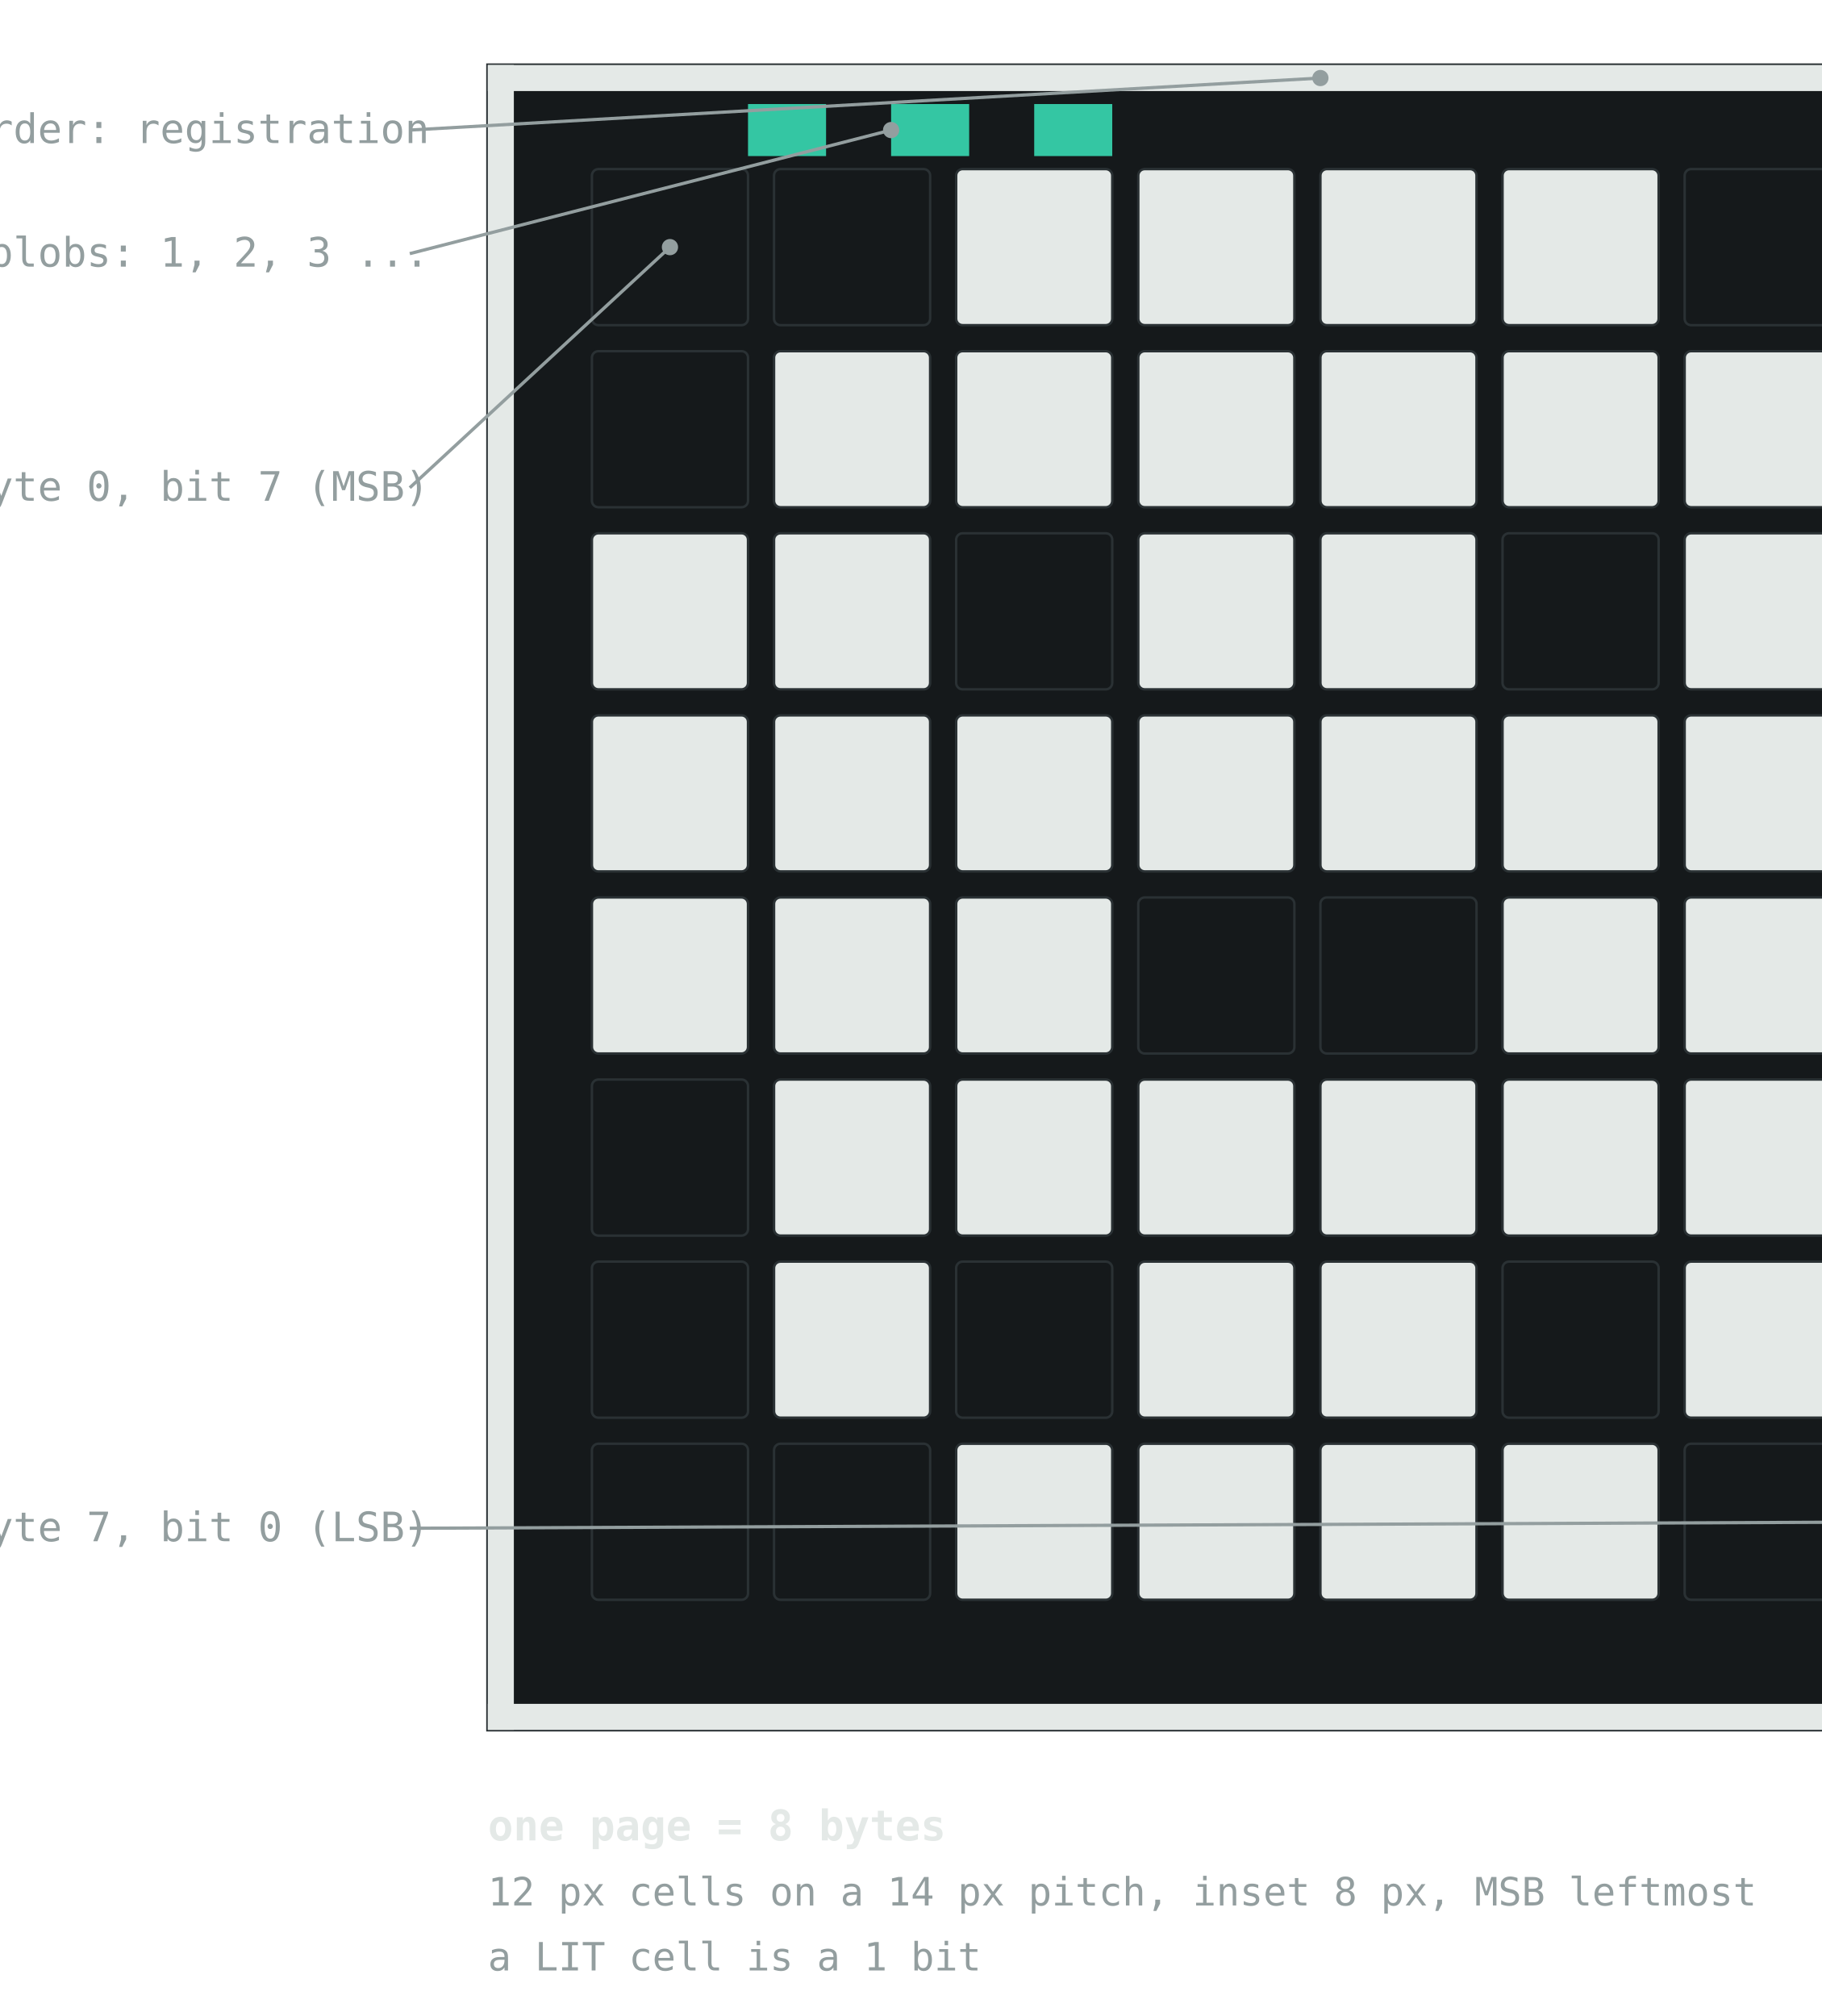
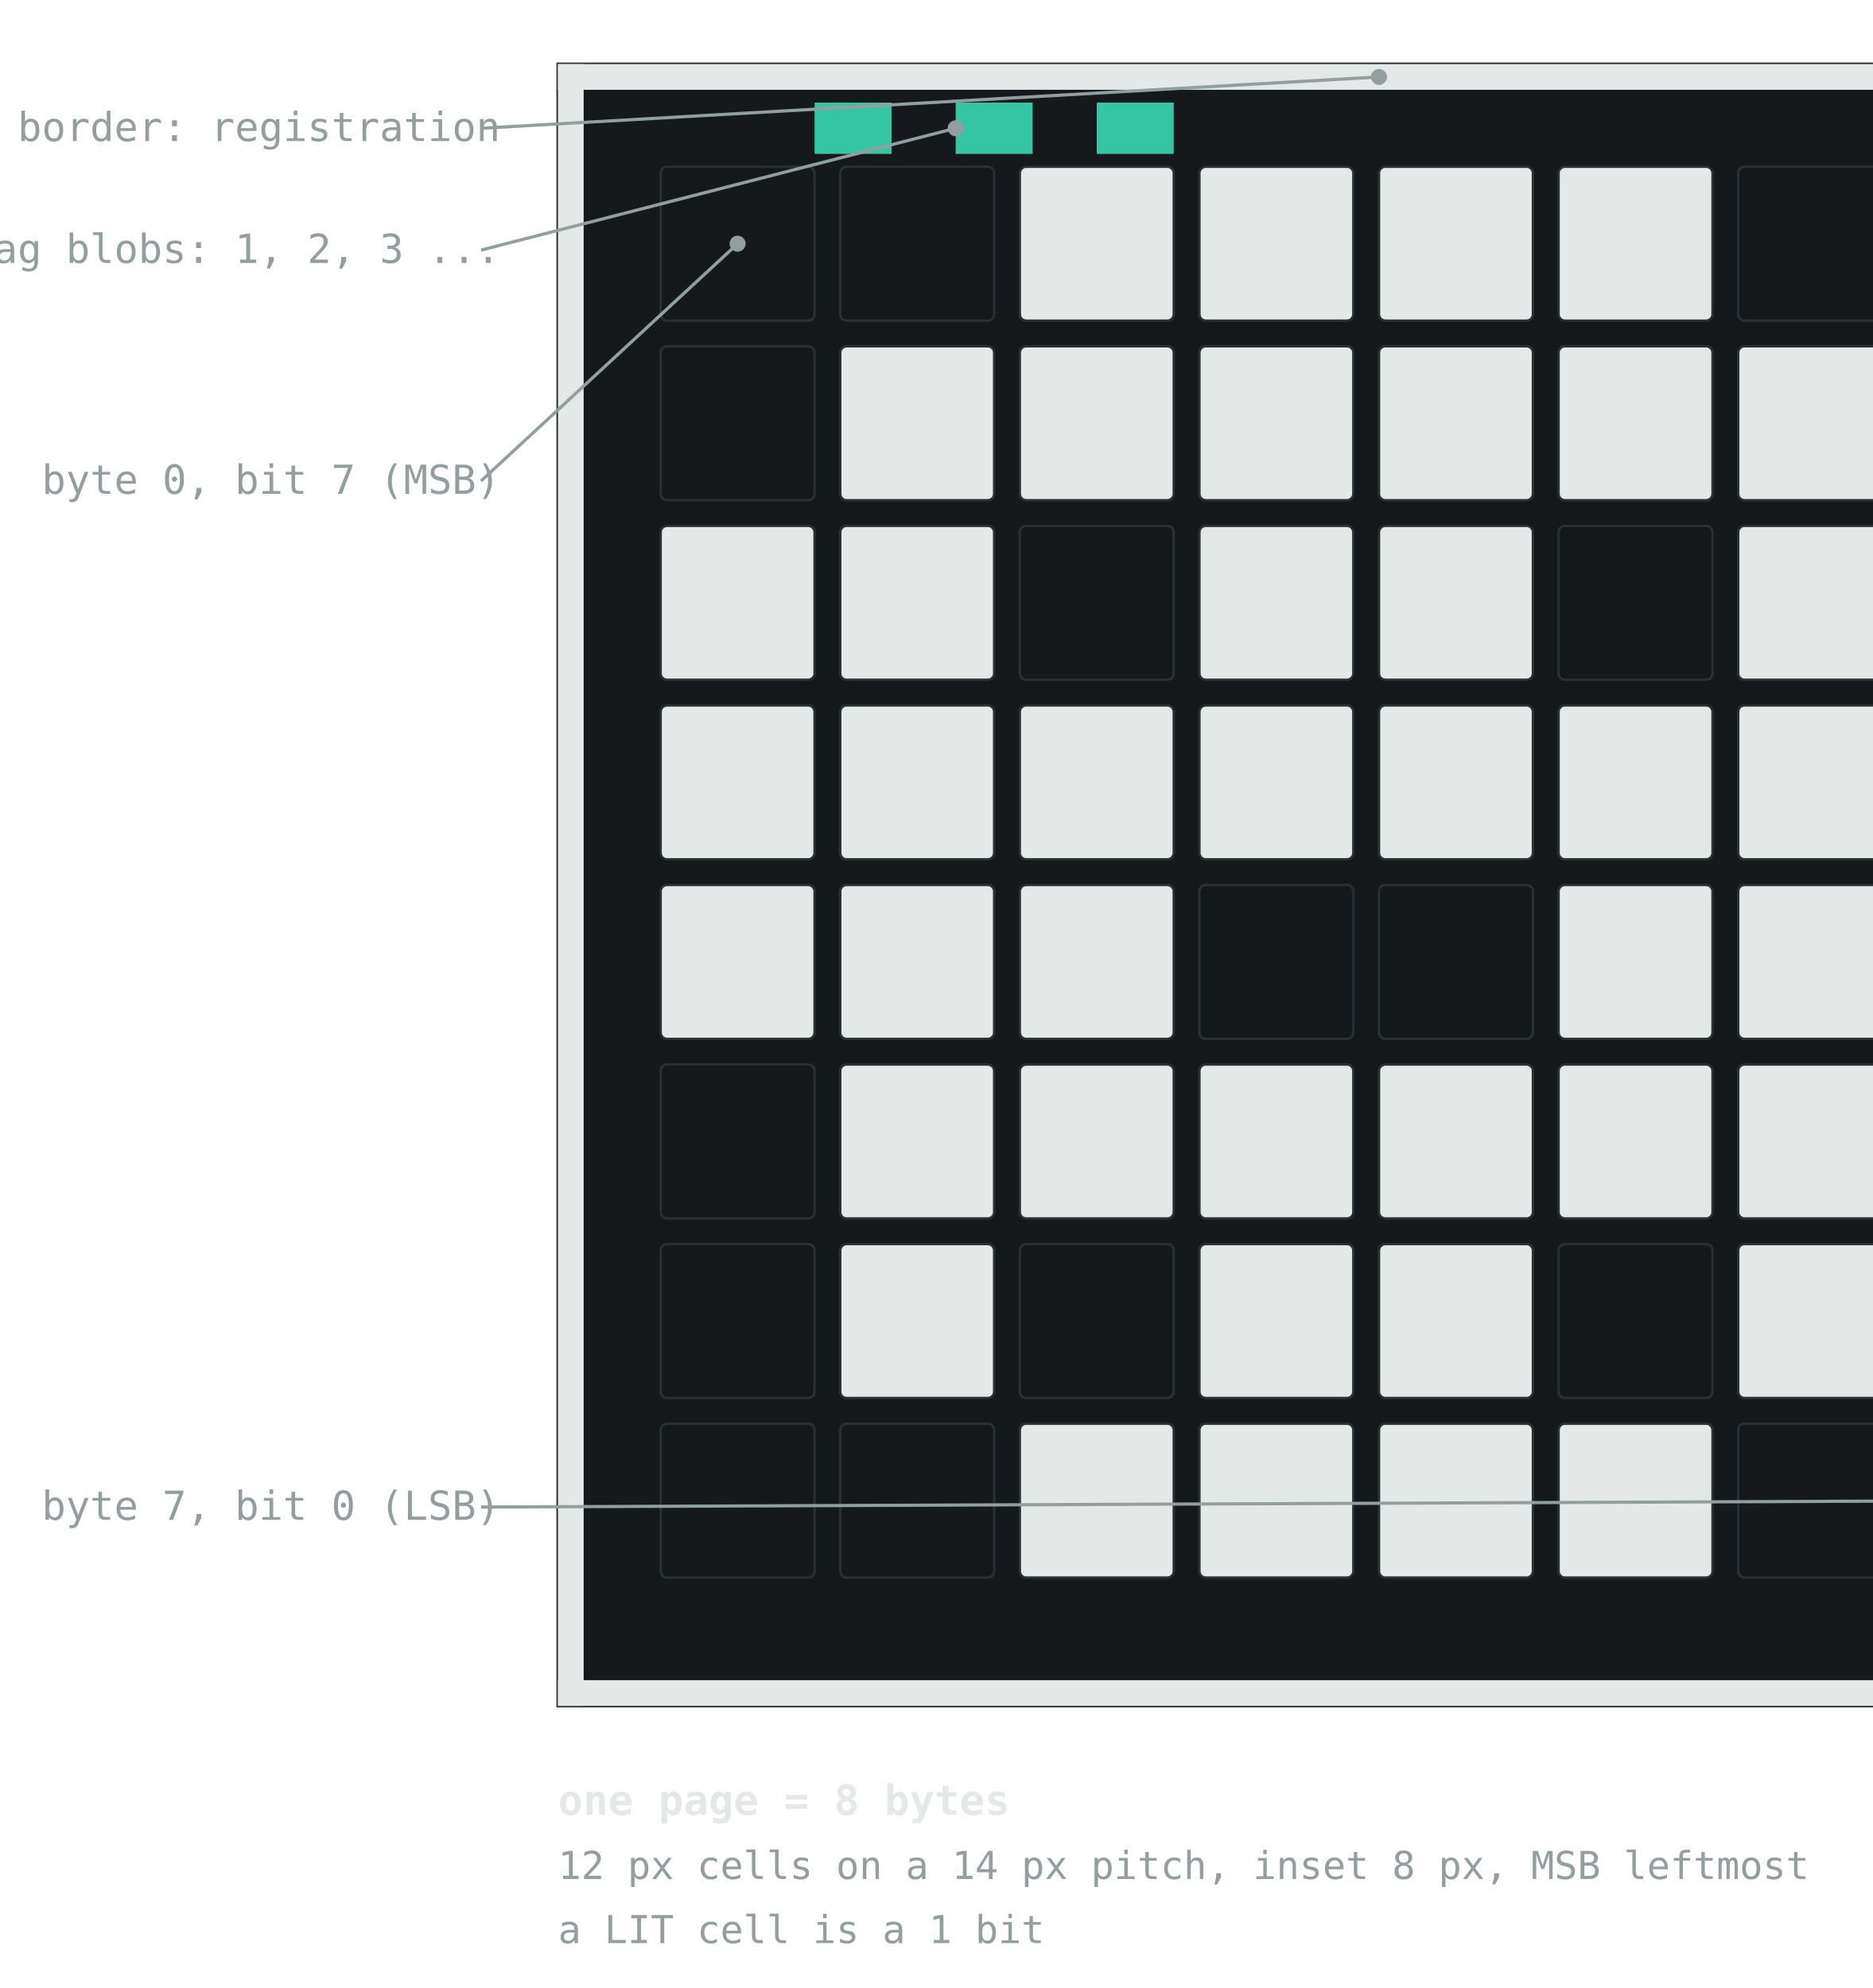
- <svg xmlns="http://www.w3.org/2000/svg" width="560" height="620" viewBox="0 0 560 620" font-family="ui-monospace,SFMono-Regular,Menlo,monospace" role="img" aria-label="layout of one 128 by 128 payload page">
+ <svg xmlns="http://www.w3.org/2000/svg" width="584" height="620" viewBox="-24 0 584 620" font-family="ui-monospace,SFMono-Regular,Menlo,monospace" role="img" aria-label="layout of one 128 by 128 payload page">
  <rect x="150.0" y="20" width="512.0" height="512.0" fill="#15191B" stroke="#2A3134" />
  <rect x="150.0" y="20.0" width="512.0" height="8.0" fill="#E4E9E7" />
  <rect x="150.0" y="524.0" width="512.0" height="8.0" fill="#E4E9E7" />
  <rect x="150.0" y="20.0" width="8.0" height="512.0" fill="#E4E9E7" />
  <rect x="654.0" y="20.0" width="8.0" height="512.0" fill="#E4E9E7" />
  <rect x="230.0" y="32.0" width="24.0" height="16.0" fill="#34C6A3" />
  <rect x="274.0" y="32.0" width="24.0" height="16.0" fill="#34C6A3" />
  <rect x="318.0" y="32.0" width="24.0" height="16.0" fill="#34C6A3" />
  <rect x="182.0" y="52.0" width="48.0" height="48.0" rx="2" fill="none" stroke="#2A3134" stroke-width="0.75" />
  <rect x="238.0" y="52.0" width="48.0" height="48.0" rx="2" fill="none" stroke="#2A3134" stroke-width="0.75" />
  <rect x="294.0" y="52.0" width="48.0" height="48.0" rx="2" fill="#E4E9E7" stroke="#2A3134" stroke-width="0.75" />
  <rect x="350.0" y="52.0" width="48.0" height="48.0" rx="2" fill="#E4E9E7" stroke="#2A3134" stroke-width="0.75" />
  <rect x="406.0" y="52.0" width="48.0" height="48.0" rx="2" fill="#E4E9E7" stroke="#2A3134" stroke-width="0.75" />
  <rect x="462.0" y="52.0" width="48.0" height="48.0" rx="2" fill="#E4E9E7" stroke="#2A3134" stroke-width="0.75" />
  <rect x="518.0" y="52.0" width="48.0" height="48.0" rx="2" fill="none" stroke="#2A3134" stroke-width="0.75" />
  <rect x="574.0" y="52.0" width="48.0" height="48.0" rx="2" fill="none" stroke="#2A3134" stroke-width="0.75" />
  <rect x="182.0" y="108.0" width="48.0" height="48.0" rx="2" fill="none" stroke="#2A3134" stroke-width="0.75" />
  <rect x="238.0" y="108.0" width="48.0" height="48.0" rx="2" fill="#E4E9E7" stroke="#2A3134" stroke-width="0.75" />
  <rect x="294.0" y="108.0" width="48.0" height="48.0" rx="2" fill="#E4E9E7" stroke="#2A3134" stroke-width="0.75" />
  <rect x="350.0" y="108.0" width="48.0" height="48.0" rx="2" fill="#E4E9E7" stroke="#2A3134" stroke-width="0.75" />
  <rect x="406.0" y="108.0" width="48.0" height="48.0" rx="2" fill="#E4E9E7" stroke="#2A3134" stroke-width="0.75" />
  <rect x="462.0" y="108.0" width="48.0" height="48.0" rx="2" fill="#E4E9E7" stroke="#2A3134" stroke-width="0.75" />
  <rect x="518.0" y="108.0" width="48.0" height="48.0" rx="2" fill="#E4E9E7" stroke="#2A3134" stroke-width="0.75" />
  <rect x="574.0" y="108.0" width="48.0" height="48.0" rx="2" fill="none" stroke="#2A3134" stroke-width="0.75" />
  <rect x="182.0" y="164.0" width="48.0" height="48.0" rx="2" fill="#E4E9E7" stroke="#2A3134" stroke-width="0.75" />
  <rect x="238.0" y="164.0" width="48.0" height="48.0" rx="2" fill="#E4E9E7" stroke="#2A3134" stroke-width="0.75" />
  <rect x="294.0" y="164.0" width="48.0" height="48.0" rx="2" fill="none" stroke="#2A3134" stroke-width="0.75" />
  <rect x="350.0" y="164.0" width="48.0" height="48.0" rx="2" fill="#E4E9E7" stroke="#2A3134" stroke-width="0.75" />
  <rect x="406.0" y="164.0" width="48.0" height="48.0" rx="2" fill="#E4E9E7" stroke="#2A3134" stroke-width="0.75" />
  <rect x="462.0" y="164.0" width="48.0" height="48.0" rx="2" fill="none" stroke="#2A3134" stroke-width="0.75" />
  <rect x="518.0" y="164.0" width="48.0" height="48.0" rx="2" fill="#E4E9E7" stroke="#2A3134" stroke-width="0.75" />
  <rect x="574.0" y="164.0" width="48.0" height="48.0" rx="2" fill="#E4E9E7" stroke="#2A3134" stroke-width="0.75" />
  <rect x="182.0" y="220.0" width="48.0" height="48.0" rx="2" fill="#E4E9E7" stroke="#2A3134" stroke-width="0.75" />
  <rect x="238.0" y="220.0" width="48.0" height="48.0" rx="2" fill="#E4E9E7" stroke="#2A3134" stroke-width="0.75" />
  <rect x="294.0" y="220.0" width="48.0" height="48.0" rx="2" fill="#E4E9E7" stroke="#2A3134" stroke-width="0.75" />
  <rect x="350.0" y="220.0" width="48.0" height="48.0" rx="2" fill="#E4E9E7" stroke="#2A3134" stroke-width="0.75" />
  <rect x="406.0" y="220.0" width="48.0" height="48.0" rx="2" fill="#E4E9E7" stroke="#2A3134" stroke-width="0.75" />
  <rect x="462.0" y="220.0" width="48.0" height="48.0" rx="2" fill="#E4E9E7" stroke="#2A3134" stroke-width="0.75" />
  <rect x="518.0" y="220.0" width="48.0" height="48.0" rx="2" fill="#E4E9E7" stroke="#2A3134" stroke-width="0.75" />
  <rect x="574.0" y="220.0" width="48.0" height="48.0" rx="2" fill="#E4E9E7" stroke="#2A3134" stroke-width="0.75" />
  <rect x="182.0" y="276.0" width="48.0" height="48.0" rx="2" fill="#E4E9E7" stroke="#2A3134" stroke-width="0.75" />
  <rect x="238.0" y="276.0" width="48.0" height="48.0" rx="2" fill="#E4E9E7" stroke="#2A3134" stroke-width="0.75" />
  <rect x="294.0" y="276.0" width="48.0" height="48.0" rx="2" fill="#E4E9E7" stroke="#2A3134" stroke-width="0.75" />
  <rect x="350.0" y="276.0" width="48.0" height="48.0" rx="2" fill="none" stroke="#2A3134" stroke-width="0.75" />
  <rect x="406.0" y="276.0" width="48.0" height="48.0" rx="2" fill="none" stroke="#2A3134" stroke-width="0.75" />
  <rect x="462.0" y="276.0" width="48.0" height="48.0" rx="2" fill="#E4E9E7" stroke="#2A3134" stroke-width="0.75" />
  <rect x="518.0" y="276.0" width="48.0" height="48.0" rx="2" fill="#E4E9E7" stroke="#2A3134" stroke-width="0.75" />
  <rect x="574.0" y="276.0" width="48.0" height="48.0" rx="2" fill="#E4E9E7" stroke="#2A3134" stroke-width="0.75" />
  <rect x="182.0" y="332.0" width="48.0" height="48.0" rx="2" fill="none" stroke="#2A3134" stroke-width="0.75" />
  <rect x="238.0" y="332.0" width="48.0" height="48.0" rx="2" fill="#E4E9E7" stroke="#2A3134" stroke-width="0.75" />
  <rect x="294.0" y="332.0" width="48.0" height="48.0" rx="2" fill="#E4E9E7" stroke="#2A3134" stroke-width="0.75" />
  <rect x="350.0" y="332.0" width="48.0" height="48.0" rx="2" fill="#E4E9E7" stroke="#2A3134" stroke-width="0.75" />
  <rect x="406.0" y="332.0" width="48.0" height="48.0" rx="2" fill="#E4E9E7" stroke="#2A3134" stroke-width="0.75" />
  <rect x="462.0" y="332.0" width="48.0" height="48.0" rx="2" fill="#E4E9E7" stroke="#2A3134" stroke-width="0.75" />
  <rect x="518.0" y="332.0" width="48.0" height="48.0" rx="2" fill="#E4E9E7" stroke="#2A3134" stroke-width="0.75" />
  <rect x="574.0" y="332.0" width="48.0" height="48.0" rx="2" fill="none" stroke="#2A3134" stroke-width="0.75" />
  <rect x="182.0" y="388.0" width="48.0" height="48.0" rx="2" fill="none" stroke="#2A3134" stroke-width="0.75" />
  <rect x="238.0" y="388.0" width="48.0" height="48.0" rx="2" fill="#E4E9E7" stroke="#2A3134" stroke-width="0.75" />
  <rect x="294.0" y="388.0" width="48.0" height="48.0" rx="2" fill="none" stroke="#2A3134" stroke-width="0.75" />
  <rect x="350.0" y="388.0" width="48.0" height="48.0" rx="2" fill="#E4E9E7" stroke="#2A3134" stroke-width="0.75" />
  <rect x="406.0" y="388.0" width="48.0" height="48.0" rx="2" fill="#E4E9E7" stroke="#2A3134" stroke-width="0.75" />
  <rect x="462.0" y="388.0" width="48.0" height="48.0" rx="2" fill="none" stroke="#2A3134" stroke-width="0.75" />
  <rect x="518.0" y="388.0" width="48.0" height="48.0" rx="2" fill="#E4E9E7" stroke="#2A3134" stroke-width="0.75" />
  <rect x="574.0" y="388.0" width="48.0" height="48.0" rx="2" fill="none" stroke="#2A3134" stroke-width="0.75" />
  <rect x="182.0" y="444.0" width="48.0" height="48.0" rx="2" fill="none" stroke="#2A3134" stroke-width="0.75" />
  <rect x="238.0" y="444.0" width="48.0" height="48.0" rx="2" fill="none" stroke="#2A3134" stroke-width="0.75" />
  <rect x="294.0" y="444.0" width="48.0" height="48.0" rx="2" fill="#E4E9E7" stroke="#2A3134" stroke-width="0.75" />
  <rect x="350.0" y="444.0" width="48.0" height="48.0" rx="2" fill="#E4E9E7" stroke="#2A3134" stroke-width="0.75" />
  <rect x="406.0" y="444.0" width="48.0" height="48.0" rx="2" fill="#E4E9E7" stroke="#2A3134" stroke-width="0.75" />
  <rect x="462.0" y="444.0" width="48.0" height="48.0" rx="2" fill="#E4E9E7" stroke="#2A3134" stroke-width="0.75" />
  <rect x="518.0" y="444.0" width="48.0" height="48.0" rx="2" fill="none" stroke="#2A3134" stroke-width="0.75" />
  <rect x="574.0" y="444.0" width="48.0" height="48.0" rx="2" fill="none" stroke="#2A3134" stroke-width="0.75" />
  <line x1="406.0" y1="24.0" x2="126.0" y2="40" stroke="#939E9F" stroke-width="1" />
  <circle cx="406.0" cy="24.0" r="2.5" fill="#939E9F" />
  <text x="132.0" y="44" font-size="12.5" fill="#939E9F" text-anchor="end">2 px lit border: registration</text>
  <line x1="274.0" y1="40.0" x2="126.0" y2="78" stroke="#939E9F" stroke-width="1" />
  <circle cx="274.0" cy="40.0" r="2.5" fill="#939E9F" />
  <text x="132.0" y="82" font-size="12.5" fill="#939E9F" text-anchor="end">page tag blobs: 1, 2, 3 ...</text>
  <line x1="206.0" y1="76.0" x2="126.0" y2="150" stroke="#939E9F" stroke-width="1" />
  <circle cx="206.0" cy="76.0" r="2.5" fill="#939E9F" />
  <text x="132.0" y="154" font-size="12.5" fill="#939E9F" text-anchor="end">byte 0, bit 7 (MSB)</text>
  <line x1="598.0" y1="468.0" x2="126.0" y2="470" stroke="#939E9F" stroke-width="1" />
  <circle cx="598.0" cy="468.0" r="2.5" fill="#939E9F" />
  <text x="132.0" y="474" font-size="12.5" fill="#939E9F" text-anchor="end">byte 7, bit 0 (LSB)</text>
  <text x="150.0" y="566.0" font-size="13" fill="#E4E9E7" font-weight="600">one page = 8 bytes</text>
  <text x="150.0" y="586.0" font-size="12" fill="#939E9F">12 px cells on a 14 px pitch, inset 8 px, MSB leftmost</text>
  <text x="150.0" y="606.0" font-size="12" fill="#939E9F">a LIT cell is a 1 bit</text>
</svg>
